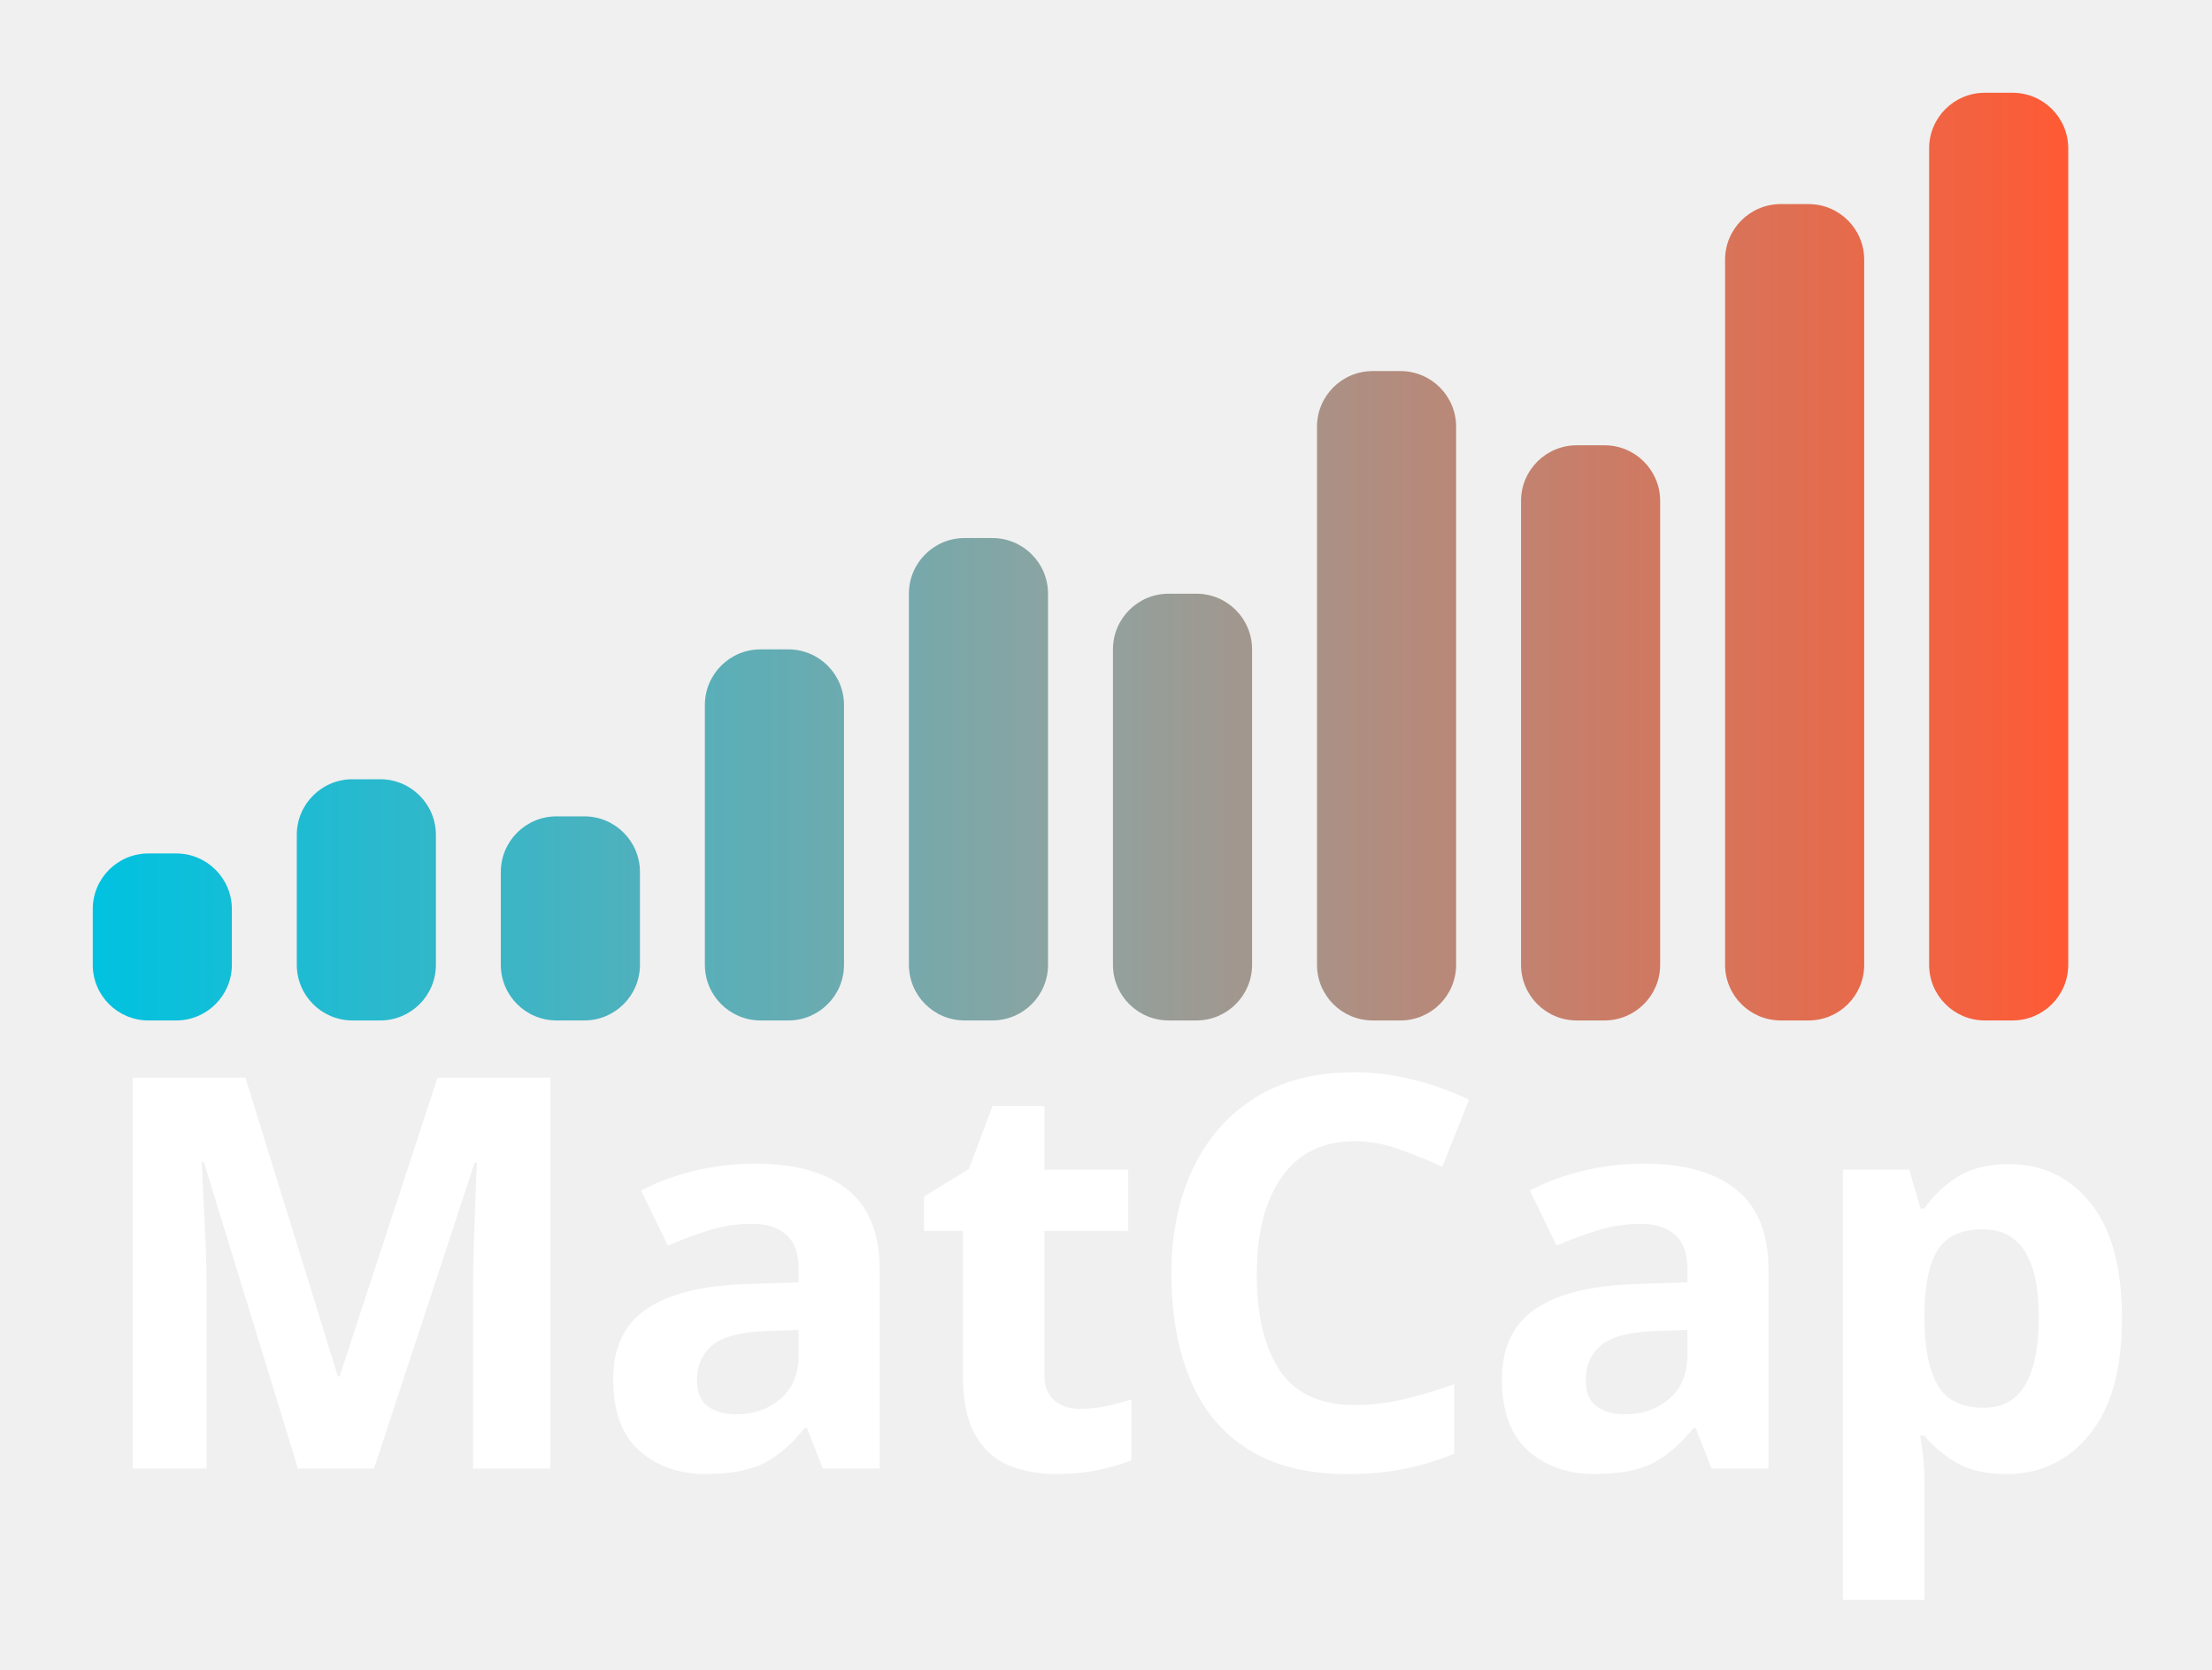
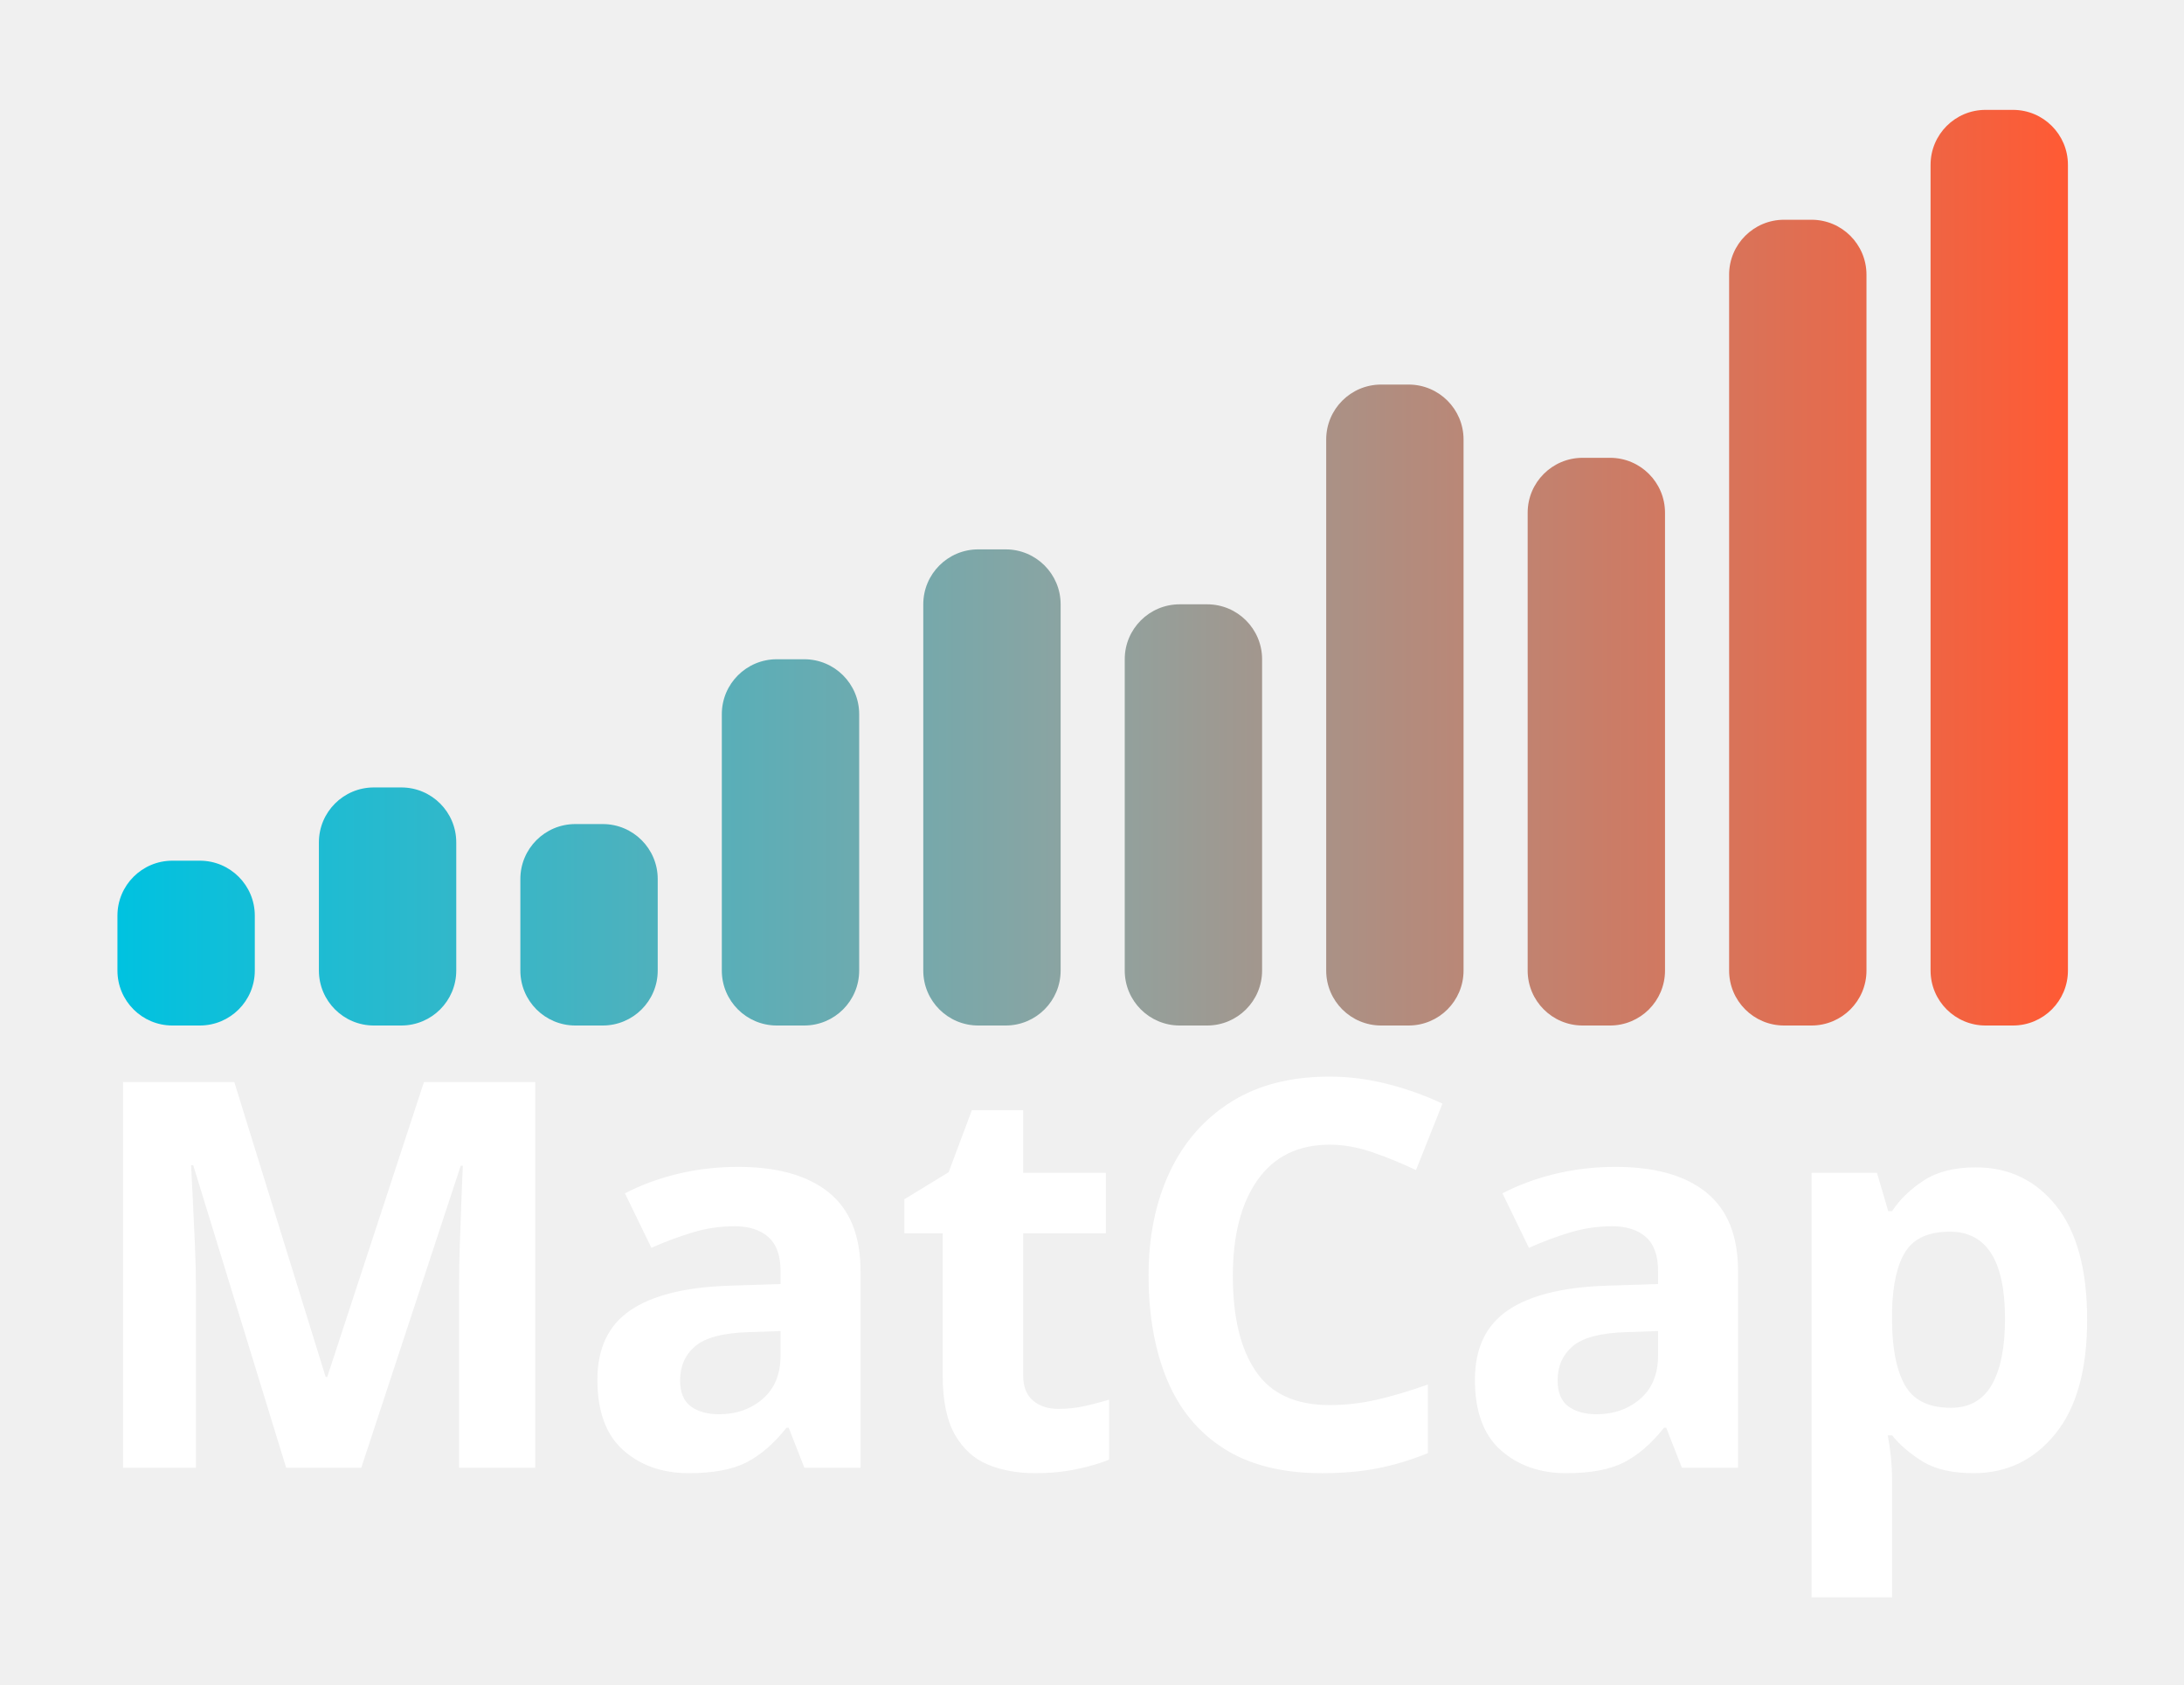
- <svg xmlns="http://www.w3.org/2000/svg" viewBox="0 0 477 360" fill="none">
+ <svg xmlns="http://www.w3.org/2000/svg" viewBox="0 0 477 368" fill="none">
  <defs>
-     <linearGradient id="mc" x1="20" y1="0" x2="446" y2="0" gradientUnits="userSpaceOnUse">
+     <linearGradient id="mc" x1="25.65" y1="0" x2="451.65" y2="0" gradientUnits="userSpaceOnUse">
      <stop offset="0" stop-color="#00C2E0" />
      <stop offset="0.5" stop-color="#8FA3A0" />
      <stop offset="1" stop-color="#FF5A34" />
    </linearGradient>
  </defs>
  <g fill="url(#mc)">
-     <rect x="20" y="184.0" width="30" height="36.0" rx="12" />
-     <rect x="64" y="168.0" width="30" height="52.0" rx="12" />
-     <rect x="108" y="176.0" width="30" height="44.0" rx="12" />
-     <rect x="152" y="140.0" width="30" height="80.0" rx="12" />
-     <rect x="196" y="116.0" width="30" height="104.0" rx="12" />
-     <rect x="240" y="128.0" width="30" height="92.0" rx="12" />
-     <rect x="284" y="80.0" width="30" height="140.0" rx="12" />
-     <rect x="328" y="96.0" width="30" height="124.0" rx="12" />
-     <rect x="372" y="44.0" width="30" height="176.0" rx="12" />
-     <rect x="416" y="20.0" width="30" height="200.0" rx="12" />
+     <rect x="25.65" y="188.0" width="30" height="36.0" rx="12" />
+     <rect x="69.65" y="172.0" width="30" height="52.0" rx="12" />
+     <rect x="113.65" y="180.0" width="30" height="44.0" rx="12" />
+     <rect x="157.65" y="144.0" width="30" height="80.0" rx="12" />
+     <rect x="201.65" y="120.0" width="30" height="104.0" rx="12" />
+     <rect x="245.65" y="132.0" width="30" height="92.0" rx="12" />
+     <rect x="289.65" y="84.0" width="30" height="140.0" rx="12" />
+     <rect x="333.65" y="100.0" width="30" height="124.0" rx="12" />
+     <rect x="377.65" y="48.0" width="30" height="176.0" rx="12" />
+     <rect x="421.65" y="24.0" width="30" height="200.0" rx="12" />
  </g>
-   <text x="18" y="316.6" font-family="'Space Grotesk',sans-serif" font-weight="700" font-size="118" letter-spacing="-2" fill="#FFFFFF">MatCap</text>
+   <text x="238.7" y="320.6" text-anchor="middle" font-family="'Space Grotesk',sans-serif" font-weight="700" font-size="118" letter-spacing="-2" fill="#FFFFFF">MatCap</text>
</svg>
